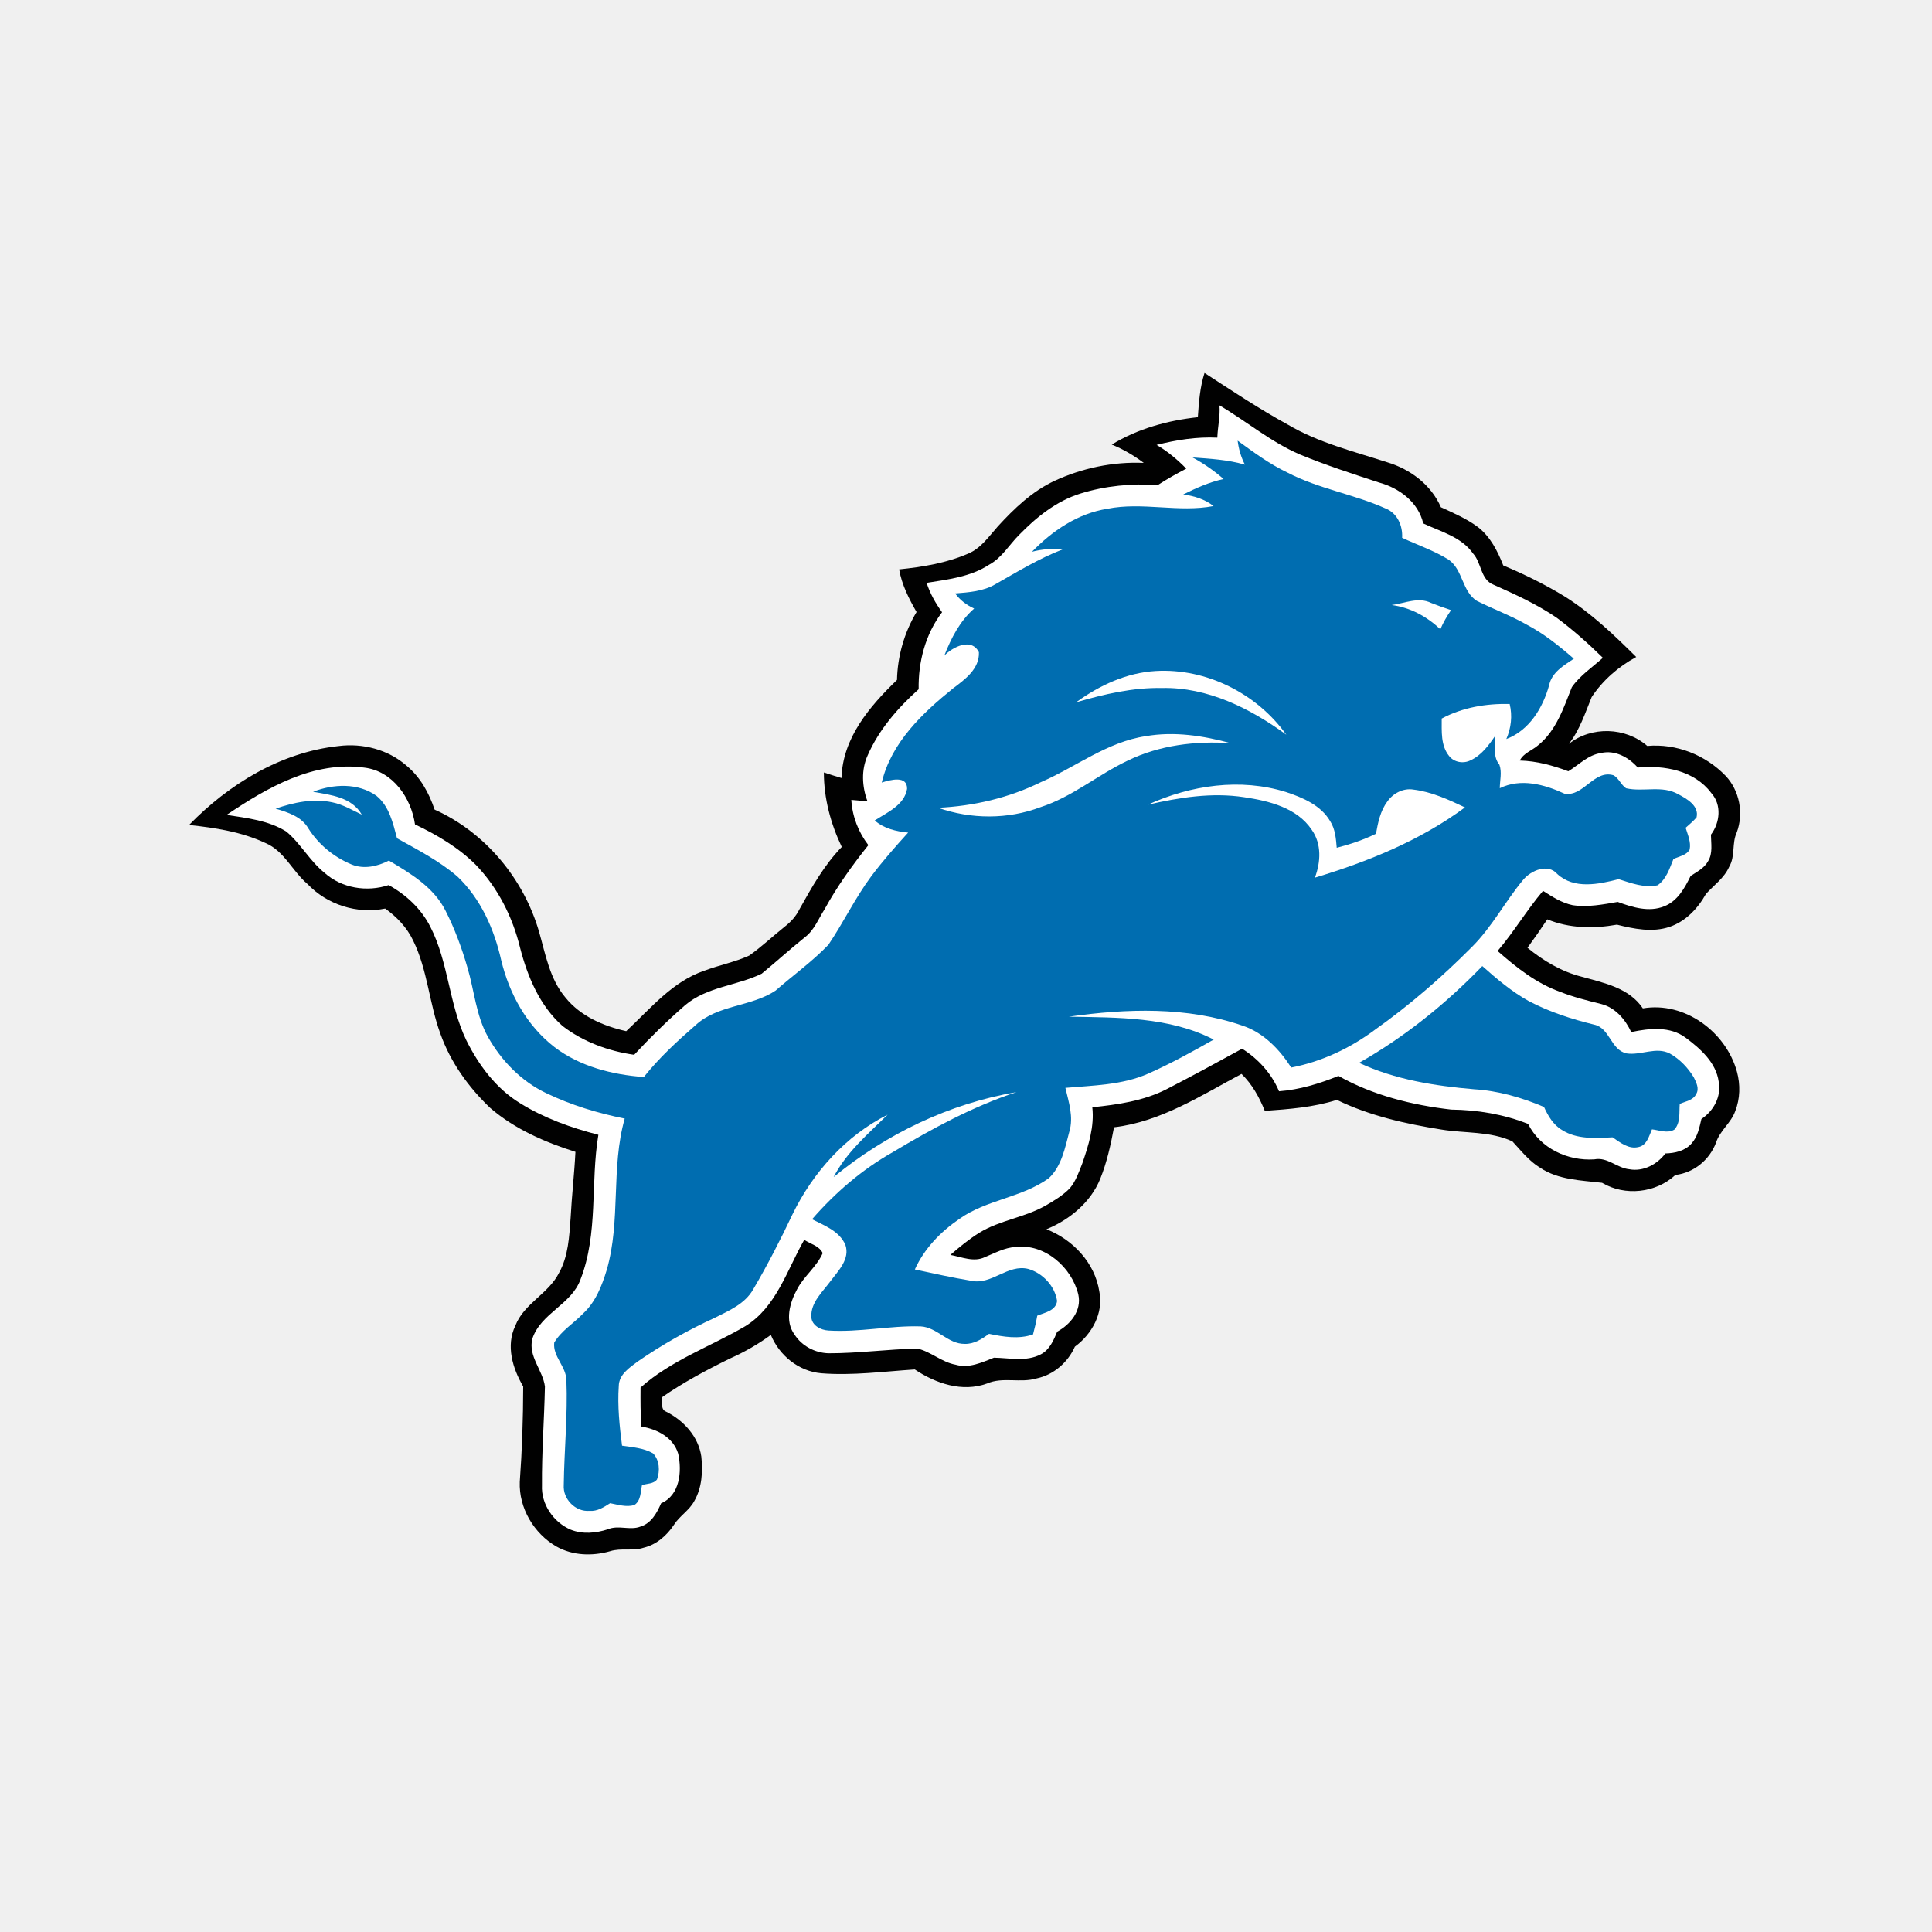
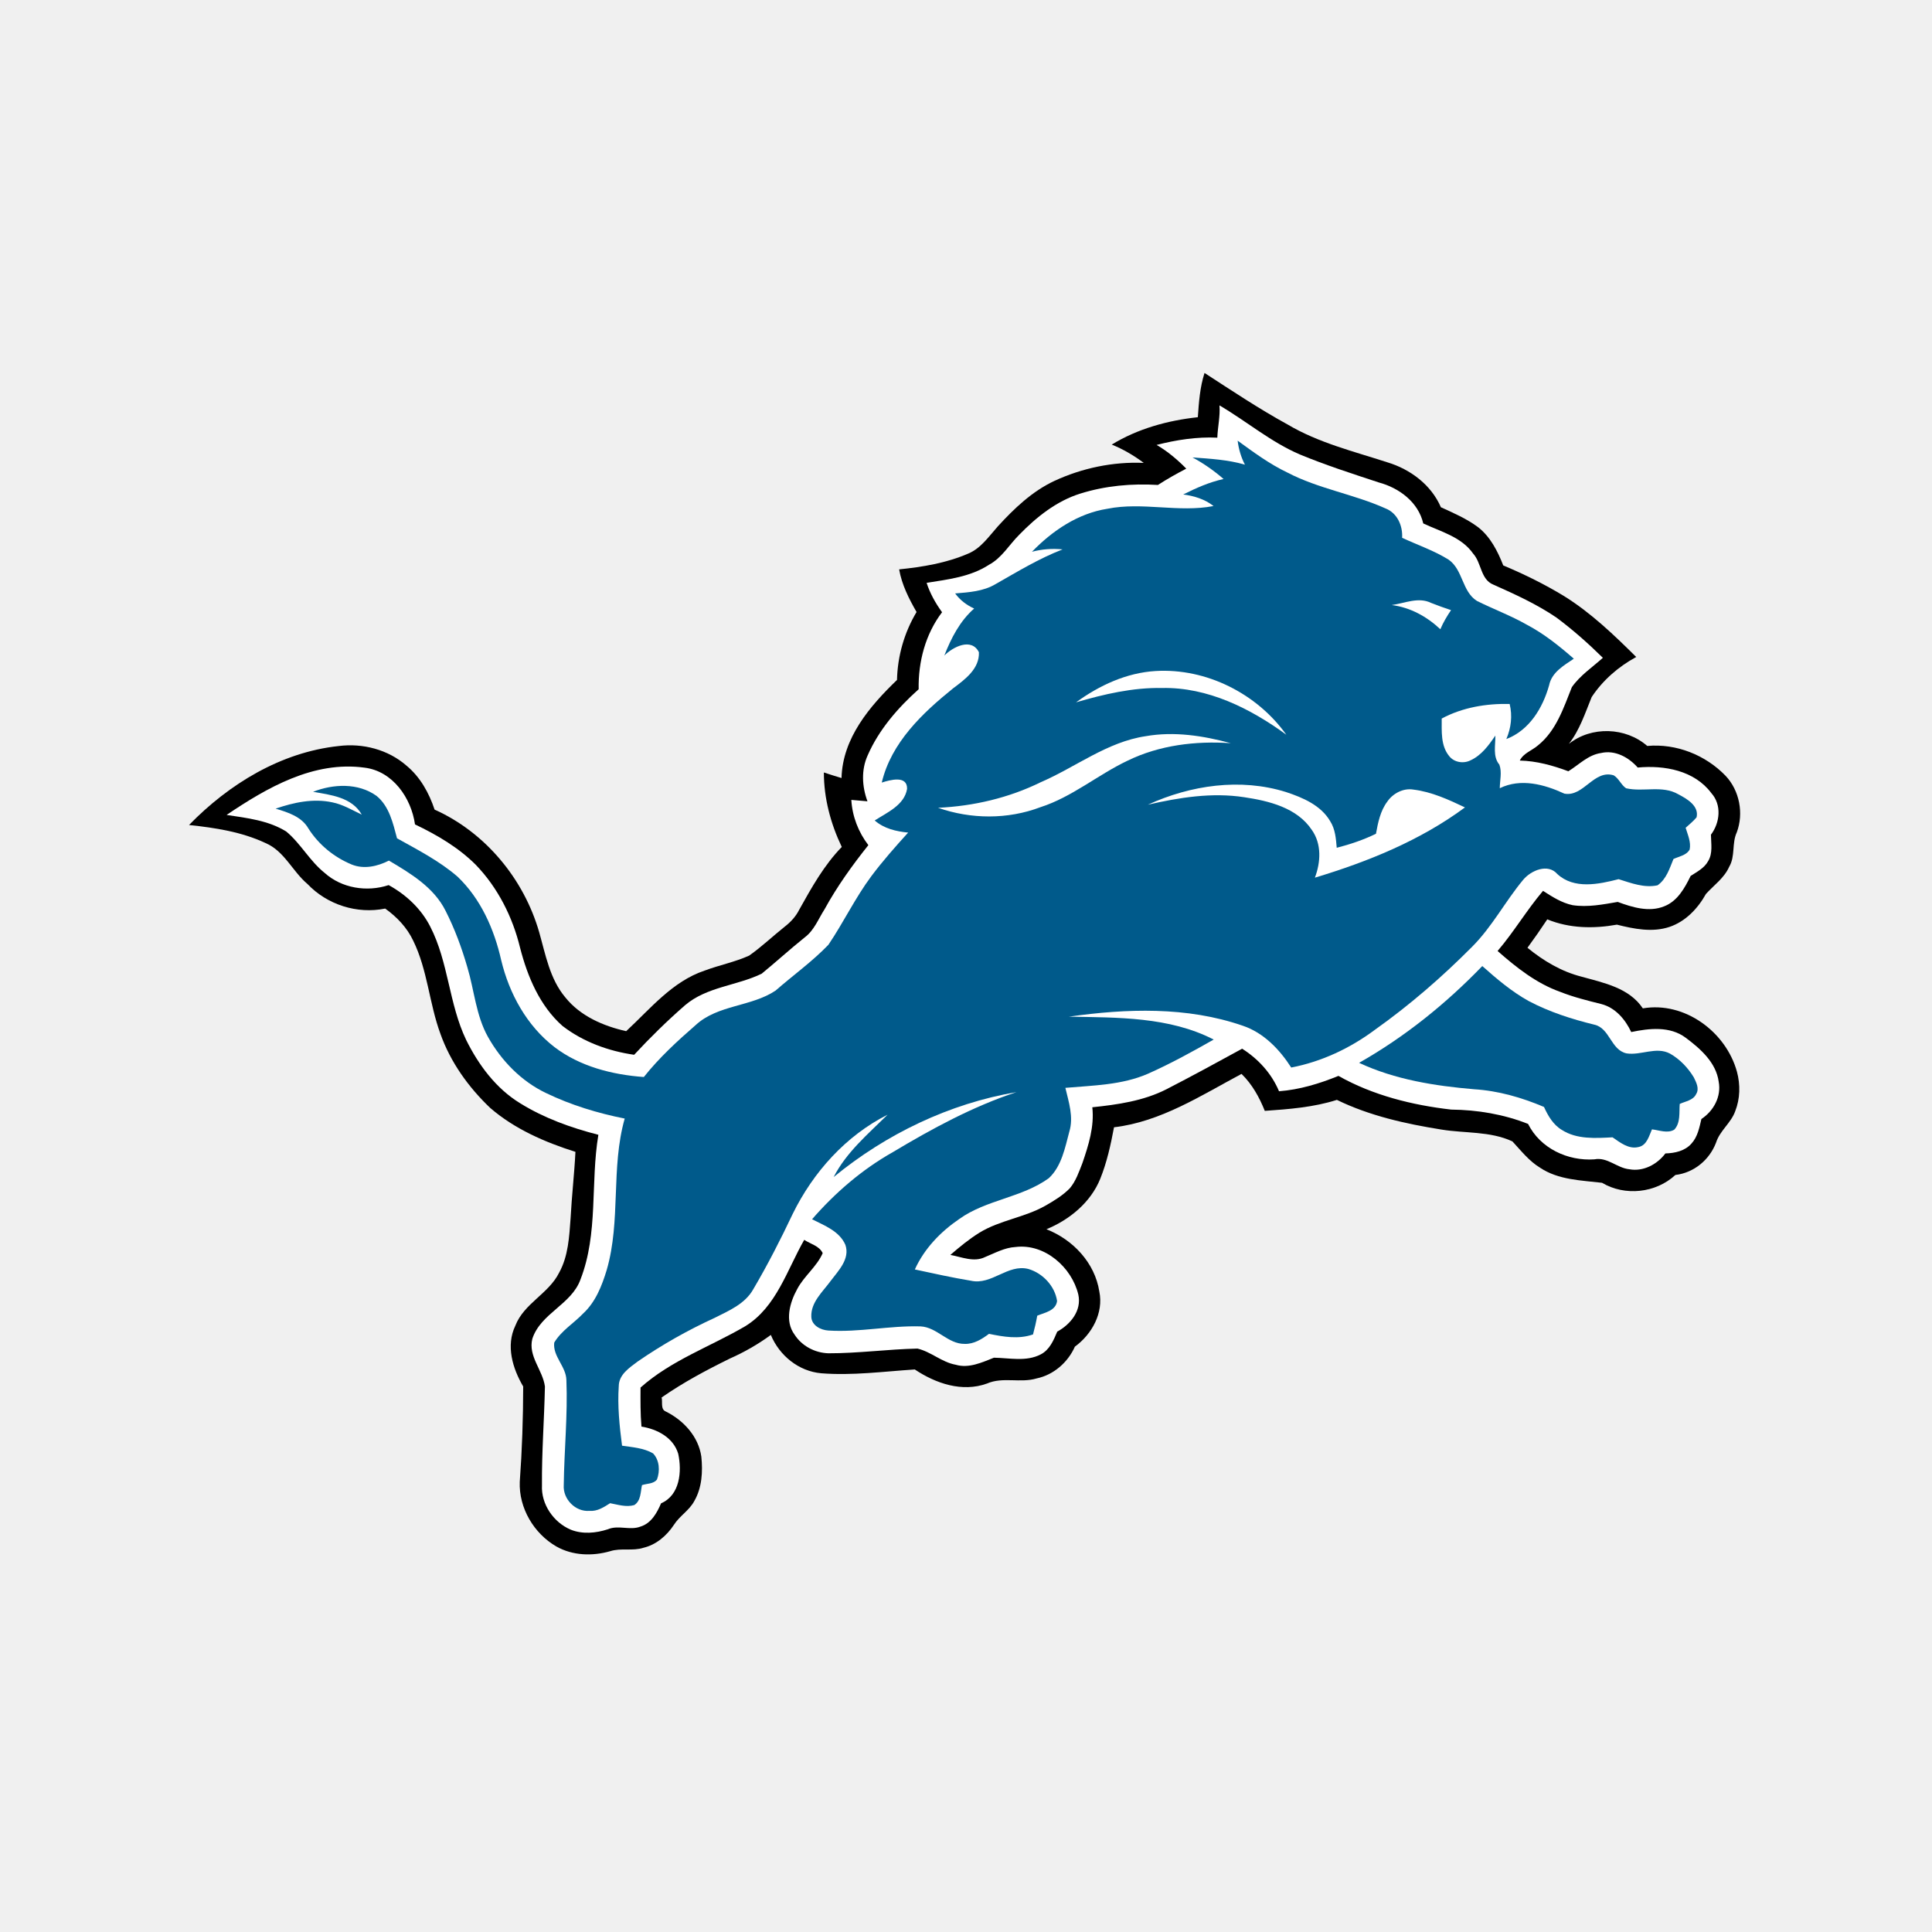
- <svg xmlns="http://www.w3.org/2000/svg" width="512" height="512" viewBox="0 0 512 512" version="1.1">
-   <g stroke="none" stroke-width="1" fill="none">
-     <path d="M319.209 98.835c7.264 4.71 14.478 9.531 22.077 13.691 8.149 4.829 17.434 7.087 26.358 9.986 6.1 1.827 11.638 5.973 14.208 11.913 3.377 1.542 6.833 3.033 9.833 5.266 3.278 2.553 5.208 6.361 6.691 10.152 5.561 2.335 10.998 5.006 16.154 8.148 7.094 4.423 13.179 10.254 19.085 16.118-4.693 2.544-8.856 6.157-11.805 10.616-1.737 4.255-3.169 8.729-6.043 12.411 5.975-4.76 15.043-4.448 20.772.548 7.683-.691 15.421 2.383 20.755 7.903 3.698 3.908 4.853 9.967 2.972 14.989-1.355 2.898-.352 6.328-2.013 9.133-1.314 2.974-4.044 4.864-6.16 7.196-2.15 3.859-5.376 7.28-9.639 8.729-4.568 1.533-9.438.539-13.955-.591-6.167 1.105-12.589 1.012-18.454-1.407-1.694 2.554-3.438 5.064-5.25 7.533 4.223 3.463 9.025 6.319 14.359 7.668 5.891 1.642 12.556 2.93 16.213 8.391 11.097-1.904 22.051 6.243 24.942 16.793.928 3.422.851 7.153-.462 10.465-1.111 3.125-4.061 5.131-5.074 8.316-1.744 4.591-5.865 7.995-10.777 8.577-5.191 4.802-13.364 5.688-19.44 2.073-5.553-.65-11.569-.752-16.406-3.985-2.942-1.778-5.048-4.516-7.348-6.986-5.89-2.746-12.572-2.106-18.842-3.141-9.48-1.518-19.001-3.633-27.672-7.86-6.177 1.97-12.682 2.46-19.104 2.914-1.45-3.606-3.354-7.069-6.168-9.798-10.761 5.738-21.412 12.688-33.79 14.146-.867 4.617-1.879 9.251-3.639 13.623-2.529 6.278-8.124 10.869-14.267 13.397 7.037 2.765 12.834 8.899 14.014 16.515 1.171 5.663-1.981 11.324-6.479 14.601-1.856 4.17-5.621 7.473-10.13 8.417-4.314 1.297-8.975-.48-13.162 1.357-6.581 2.385-13.584-.016-19.137-3.732-8.249.539-16.525 1.667-24.79 1.011-5.991-.532-11.082-4.685-13.357-10.162-3.387 2.485-7.052 4.576-10.888 6.277-6.218 3.059-12.36 6.336-18.057 10.303.32 1.222-.354 3.143 1.145 3.733 4.678 2.325 8.621 6.622 9.38 11.931.413 3.978.185 8.232-1.864 11.777-1.322 2.495-3.909 3.944-5.401 6.31-1.894 2.85-4.659 5.267-8.047 6.068-2.874.943-5.958 0-8.823.91-4.694 1.356-9.96 1.206-14.282-1.246-5.967-3.438-9.969-10.204-9.698-17.138.614-8.4.893-16.851.909-25.26-2.814-4.802-4.635-10.8-2.08-16.117 2.292-5.916 8.813-8.451 11.585-14.013 2.46-4.414 2.696-9.588 3.059-14.508.304-5.855.986-11.687 1.281-17.542-8.098-2.561-16.113-6.042-22.592-11.645-5.738-5.459-10.516-12.107-13.178-19.606-2.992-8.081-3.405-16.96-7.239-24.745-1.635-3.455-4.322-6.27-7.407-8.477-7.466 1.517-15.379-1.019-20.611-6.522-3.969-3.352-6.126-8.736-11.107-10.844-6.337-2.974-13.364-4.052-20.273-4.777 10.582-10.861 24.344-19.294 39.654-20.929 6.371-.817 13.113.927 17.974 5.19 3.633 3 5.983 7.229 7.449 11.653 13.474 6.05 23.662 18.377 27.724 32.498 1.694 5.949 2.814 12.385 6.919 17.263 3.968 4.964 10.078 7.601 16.135 8.957 6.405-5.931 12.246-13.203 20.806-16.059 3.876-1.456 8.005-2.25 11.789-3.968 3.312-2.333 6.251-5.148 9.42-7.667 1.576-1.221 2.95-2.704 3.844-4.5 3.269-5.854 6.564-11.777 11.274-16.623-2.942-6.151-4.745-12.89-4.745-19.741 1.552.514 3.11 1.012 4.678 1.475.278-10.591 7.466-19.025 14.703-25.993.146-6.328 1.924-12.57 5.183-18.005-2.031-3.538-3.909-7.238-4.617-11.298 6.236-.641 12.522-1.677 18.303-4.18 3.396-1.415 5.493-4.584 7.854-7.221 4.331-4.735 9.091-9.284 14.973-12.039 7.373-3.413 15.564-5.131 23.695-4.778-2.612-1.963-5.451-3.631-8.484-4.852 6.884-4.213 14.838-6.396 22.817-7.256.272-3.942.551-7.935 1.773-11.728" fill="#010101" />
+ <svg xmlns="http://www.w3.org/2000/svg" width="512" height="512" viewBox="0 0 512 512">
+   <g fill="none">
+     <path d="M319.209 98.835c7.264 4.71 14.478 9.531 22.077 13.691 8.149 4.829 17.434 7.087 26.358 9.986 6.1 1.827 11.638 5.973 14.208 11.913 3.377 1.542 6.833 3.033 9.833 5.266 3.278 2.553 5.208 6.361 6.691 10.152 5.561 2.335 10.998 5.006 16.154 8.148 7.094 4.423 13.179 10.254 19.085 16.118-4.693 2.544-8.856 6.157-11.805 10.616-1.737 4.255-3.169 8.729-6.043 12.411 5.975-4.76 15.043-4.448 20.772.548 7.683-.691 15.421 2.383 20.755 7.903 3.698 3.908 4.853 9.967 2.972 14.989-1.355 2.898-.352 6.328-2.013 9.133-1.314 2.974-4.044 4.864-6.16 7.196-2.15 3.859-5.376 7.28-9.639 8.729-4.568 1.533-9.438.539-13.955-.591-6.167 1.105-12.589 1.012-18.454-1.407-1.694 2.554-3.438 5.064-5.25 7.533 4.223 3.463 9.025 6.319 14.359 7.668 5.891 1.642 12.556 2.93 16.213 8.391 11.097-1.904 22.051 6.243 24.942 16.793.928 3.422.851 7.153-.462 10.465-1.111 3.125-4.061 5.131-5.074 8.316-1.744 4.591-5.865 7.995-10.777 8.577-5.191 4.802-13.364 5.688-19.44 2.073-5.553-.65-11.569-.752-16.406-3.985-2.942-1.778-5.048-4.516-7.348-6.986-5.89-2.746-12.572-2.106-18.842-3.141-9.48-1.518-19.001-3.633-27.672-7.86-6.177 1.97-12.682 2.46-19.104 2.914-1.45-3.606-3.354-7.069-6.168-9.798-10.761 5.738-21.412 12.688-33.79 14.146-.867 4.617-1.879 9.251-3.639 13.623-2.529 6.278-8.124 10.869-14.267 13.397 7.037 2.765 12.834 8.899 14.014 16.515 1.171 5.663-1.981 11.324-6.479 14.601-1.856 4.17-5.621 7.473-10.13 8.417-4.314 1.297-8.975-.48-13.162 1.357-6.581 2.385-13.584-.016-19.137-3.732-8.249.539-16.525 1.667-24.79 1.011-5.991-.532-11.082-4.685-13.357-10.162-3.387 2.485-7.052 4.576-10.888 6.277-6.218 3.059-12.36 6.336-18.057 10.303.32 1.222-.354 3.143 1.145 3.733 4.678 2.325 8.621 6.622 9.38 11.931.413 3.978.185 8.232-1.864 11.777-1.322 2.495-3.909 3.944-5.401 6.31-1.894 2.85-4.659 5.267-8.047 6.068-2.874.943-5.958 0-8.823.91-4.694 1.356-9.96 1.206-14.282-1.246-5.967-3.438-9.969-10.204-9.698-17.138.614-8.4.893-16.851.909-25.26-2.814-4.802-4.635-10.8-2.08-16.117 2.292-5.916 8.813-8.451 11.585-14.013 2.46-4.414 2.696-9.588 3.059-14.508.304-5.855.986-11.687 1.281-17.542-8.098-2.561-16.113-6.042-22.592-11.645-5.738-5.459-10.516-12.107-13.178-19.606-2.992-8.081-3.405-16.96-7.239-24.745-1.635-3.455-4.322-6.27-7.407-8.477-7.466 1.517-15.379-1.019-20.611-6.522-3.969-3.352-6.126-8.736-11.107-10.844-6.337-2.974-13.364-4.052-20.273-4.777 10.582-10.861 24.344-19.294 39.654-20.929 6.371-.817 13.113.927 17.974 5.19 3.633 3 5.983 7.229 7.449 11.653 13.474 6.05 23.662 18.377 27.724 32.498 1.694 5.949 2.814 12.385 6.919 17.263 3.968 4.964 10.078 7.601 16.135 8.957 6.405-5.931 12.246-13.203 20.806-16.059 3.876-1.456 8.005-2.25 11.789-3.968 3.312-2.333 6.251-5.148 9.42-7.667 1.576-1.221 2.95-2.704 3.844-4.5 3.269-5.854 6.564-11.777 11.274-16.623-2.942-6.151-4.745-12.89-4.745-19.741 1.552.514 3.11 1.012 4.678 1.475.278-10.591 7.466-19.025 14.703-25.993.146-6.328 1.924-12.57 5.183-18.005-2.031-3.538-3.909-7.238-4.617-11.298 6.236-.641 12.522-1.677 18.303-4.18 3.396-1.415 5.493-4.584 7.854-7.221 4.331-4.735 9.091-9.284 14.973-12.039 7.373-3.413 15.564-5.131 23.695-4.778-2.612-1.963-5.451-3.631-8.484-4.852 6.884-4.213 14.838-6.396 22.817-7.256.272-3.942.551-7.935 1.773-11.728" fill="#000" />
    <path d="M323.169 107.43c7.162 4.204 13.609 9.714 21.311 13.009 6.832 2.831 13.879 5.097 20.906 7.414 5.384 1.433 10.475 5.207 11.79 10.861 4.643 2.182 10.12 3.564 13.22 7.995 2.25 2.47 1.938 6.876 5.394 8.241 5.73 2.553 11.467 5.166 16.676 8.704 4.356 3.243 8.433 6.858 12.311 10.674-2.797 2.511-6.034 4.66-8.216 7.769-2.191 5.493-4.155 11.544-8.94 15.402-1.584 1.39-3.876 2.064-4.863 4.053 4.449.11 8.722 1.289 12.868 2.84 2.815-1.727 5.241-4.348 8.67-4.836 3.699-.861 7.323 1.128 9.716 3.849 7.052-.656 15.024.759 19.515 6.783 2.79 3.101 2.293 7.835-.109 11.012.017 2.333.548 4.928-.758 7.027-1.011 1.846-2.941 2.806-4.626 3.909-1.568 3.21-3.488 6.69-7.011 8.047-4.028 1.635-8.434.261-12.31-1.164-3.936.674-7.955 1.467-11.95.861-2.889-.6-5.401-2.225-7.844-3.793-4.314 5.082-7.711 10.861-12.041 15.933 4.962 4.373 10.272 8.584 16.575 10.826 3.548 1.408 7.255 2.325 10.945 3.245 3.715.976 6.32 4.06 7.895 7.413 4.779-1.002 10.28-1.618 14.45 1.518 3.886 2.897 8.04 6.555 8.731 11.645.733 3.935-1.339 7.734-4.584 9.881-.54 2.275-.994 4.711-2.629 6.504-1.719 1.973-4.414 2.553-6.918 2.621-2.181 2.906-5.838 4.863-9.522 4.197-3.312-.322-5.831-3.313-9.303-2.63-7.061.489-14.332-2.926-17.56-9.387-6.471-2.57-13.423-3.725-20.367-3.8-10.349-1.187-20.772-3.784-29.888-8.93-5.039 2.055-10.299 3.656-15.749 4.07-1.964-4.694-5.495-8.57-9.774-11.275-6.658 3.648-13.314 7.271-20.055 10.743-6.086 3.1-12.943 4.077-19.651 4.777.572 5.089-1.003 10.077-2.637 14.829-.911 2.308-1.719 4.752-3.347 6.664-1.886 1.912-4.203 3.311-6.513 4.625-5.495 3.101-11.998 3.809-17.393 7.102-2.763 1.72-5.275 3.784-7.726 5.908 2.992.547 6.243 2.029 9.201.564 2.621-1.063 5.182-2.51 8.073-2.662 7.726-.969 14.905 5.376 16.633 12.604.944 4.256-2.081 7.912-5.587 9.825-.969 2.293-2.023 4.836-4.382 6.034-3.843 2.005-8.292.926-12.395.875-3.193 1.255-6.631 2.889-10.129 1.863-3.692-.658-6.556-3.455-10.137-4.282-7.87.168-15.716 1.264-23.594 1.248-3.564-.103-7.037-1.922-8.974-4.947-2.662-3.598-1.274-8.493.699-12.074 1.828-3.462 5.199-5.939 6.758-9.52-.903-1.93-3.236-2.42-4.896-3.523-4.559 7.962-7.365 17.812-15.614 22.884-9.244 5.419-19.651 9.024-27.765 16.26-.017 3.449-.051 6.901.244 10.348 4.162.665 8.451 2.889 9.741 7.203 1.02 4.669.463 10.979-4.542 13.128-1.086 2.528-2.596 5.275-5.409 6.151-2.824 1.121-5.906-.472-8.697.731-3.16 1.03-6.69 1.359-9.834.103-4.559-1.93-7.878-6.75-7.625-11.754-.077-8.736.606-17.457.783-26.187-.564-4.338-4.5-8.021-3.336-12.647 2.225-6.79 10.381-9.066 12.766-15.738 4.762-12.241 2.604-25.605 4.736-38.32-7.231-1.851-14.367-4.413-20.738-8.366-6.404-3.908-11.03-10.161-14.308-16.792-4.583-9.555-4.658-20.599-9.522-30.037-2.402-4.717-6.403-8.451-11.012-10.978-5.748 1.905-12.463.842-17.005-3.269-3.902-3.125-6.279-7.709-10.095-10.902-4.72-2.967-10.442-3.607-15.843-4.423 10.727-7.246 23.08-14.374 36.547-12.53 7.474.91 12.377 8.014 13.379 15.041 5.823 2.78 11.487 6.1 16.078 10.674 5.874 6.076 9.794 13.86 11.773 22.033 1.962 7.625 5.207 15.359 11.215 20.685 5.478 4.23 12.192 6.683 19.01 7.659 4.265-4.591 8.747-8.99 13.466-13.109 5.756-4.931 13.744-5.174 20.325-8.376 3.86-3.159 7.55-6.529 11.443-9.647 2.478-1.861 3.582-4.861 5.209-7.397 3.311-6.041 7.33-11.644 11.627-17.028-2.653-3.463-4.263-7.626-4.515-11.99 1.423.126 2.847.253 4.279.371-1.448-3.893-1.692-8.324.05-12.167 2.992-6.84 8.006-12.597 13.516-17.533-.135-7.246 1.778-14.585 6.202-20.406-1.727-2.385-3.185-4.972-4.094-7.785 5.662-.91 11.619-1.576 16.532-4.794 3.412-1.828 5.334-5.291 7.997-7.937 4.548-4.677 9.85-8.93 16.153-10.911 6.649-2.089 13.684-2.731 20.619-2.3 2.419-1.575 4.947-2.983 7.508-4.324-2.358-2.401-4.945-4.591-7.861-6.285 5.257-1.34 10.66-2.183 16.094-1.922.095-2.863.795-5.702.567-8.558" fill="#fff" />
-     <path d="M327.989 116.782c4.222 3.068 8.451 6.194 13.188 8.451 8.225 4.297 17.551 5.712 25.977 9.496 3.144 1.214 4.612 4.592 4.424 7.794 4.105 1.921 8.46 3.377 12.311 5.787 3.844 2.671 3.53 8.434 7.509 10.938 4.356 2.173 8.957 3.875 13.204 6.293 4.559 2.401 8.612 5.646 12.479 9.025-2.679 1.811-5.856 3.598-6.555 7.06-1.685 5.999-5.242 11.914-11.334 14.231 1.274-2.94 1.643-6.159.884-9.294-6.2-.152-12.496.91-18.007 3.859.018 3.362-.303 7.179 1.981 9.951 1.297 1.669 3.768 2.064 5.622 1.137 2.922-1.322 4.862-4.001 6.607-6.571.067 2.562-.743 5.527 1.069 7.701.732 1.98.125 4.179.109 6.243 5.57-2.713 11.815-1.02 17.123 1.44 5.09.944 7.829-6.487 13.07-4.852 1.383.842 1.955 2.535 3.28 3.428 4.566 1.045 9.579-.867 13.826 1.584 2.274 1.196 5.562 3.067 4.855 6.117-.862 1.037-1.914 1.879-2.9 2.772.564 1.862 1.458 3.758 1.07 5.755-.861 1.567-2.823 1.821-4.298 2.519-1.028 2.51-1.877 5.343-4.214 6.968-3.521.767-7.009-.59-10.322-1.626-5.275 1.357-11.822 2.746-16.255-1.374-2.502-2.856-6.934-.952-9.006 1.509-4.762 5.712-8.241 12.453-13.526 17.744-7.987 8.047-16.592 15.511-25.843 22.074-6.556 4.879-14.089 8.417-22.128 9.967-3.085-4.802-7.306-9.218-12.842-11.08-14.797-5.122-30.781-4.557-46.076-2.401 12.918.244 26.577 0 38.375 6.066-5.68 3.227-11.418 6.387-17.385 9.041-6.901 3.026-14.553 3.108-21.925 3.757.893 3.784 2.224 7.726 1.045 11.612-1.145 4.296-2.04 9.148-5.419 12.316-7.137 5.19-16.557 5.689-23.737 10.819-4.963 3.388-9.287 7.862-11.781 13.381 4.947 1.053 9.885 2.174 14.874 2.989 5.486 1.232 9.748-4.514 15.217-3.116 3.792 1.104 7.028 4.532 7.602 8.485-.329 2.595-3.269 3.075-5.258 3.892-.294 1.677-.673 3.338-1.12 4.97-3.81 1.331-7.828.633-11.662-.159-1.881 1.401-3.995 2.746-6.438 2.664-4.441.067-7.314-4.415-11.679-4.635-8.165-.253-16.28 1.619-24.445 1.095-2.022-.118-4.423-1.331-4.525-3.598-.179-3.883 2.998-6.631 5.098-9.512 2.055-2.738 5.216-5.855 3.926-9.604-1.576-3.633-5.545-5.107-8.831-6.775 6.1-7.019 13.248-13.177 21.362-17.762 10.441-6.242 21.219-12.114 32.814-15.932-17.763 3.016-34.558 11.097-48.453 22.513 3.372-6.581 9.127-11.426 14.301-16.53-11.09 5.578-19.753 15.267-25.17 26.33-3.211 6.783-6.632 13.481-10.442 19.943-2.164 3.868-6.436 5.669-10.211 7.565-7.129 3.269-13.989 7.136-20.443 11.593-2.167 1.636-4.948 3.438-4.981 6.489-.362 5.266.194 10.573.868 15.797 2.781.421 5.73.599 8.215 2.04 1.729 1.786 1.88 4.676 1.046 6.916-.91 1.215-2.663 1.045-3.978 1.5-.387 1.828-.269 4.138-2.039 5.284-2.132.615-4.306-.102-6.404-.498-1.643 1.045-3.395 2.207-5.442 2.03-3.751.33-7.114-3.134-6.845-6.849.12-9.269 1.071-18.527.7-27.796-.067-3.622-3.648-6.285-3.227-9.943 1.88-3.159 5.157-5.097 7.66-7.708 3.294-3.042 4.98-7.347 6.252-11.543 3.8-13.068 1.046-27.047 4.769-40.122-7.161-1.424-14.207-3.565-20.787-6.733-6.607-3.126-11.916-8.611-15.464-14.93-3.176-5.688-3.605-12.302-5.452-18.444-1.483-5.13-3.345-10.178-5.763-14.937-3.084-6.21-9.269-9.925-15.024-13.322-3.017 1.534-6.598 2.36-9.85 1.045-4.676-1.93-8.755-5.257-11.476-9.537-1.804-3.168-5.427-4.29-8.696-5.275 4.802-1.652 9.985-2.764 15.033-1.668 2.797.556 5.257 2.055 7.802 3.253-2.655-4.626-8.182-5.208-12.91-6.05 5.368-2.107 11.949-2.409 16.811 1.078 3.381 2.747 4.366 7.237 5.437 11.248 5.519 3.068 11.216 5.999 16.019 10.144 6.16 5.864 9.74 13.951 11.586 22.15 2.131 8.889 6.783 17.358 14.089 23.011 6.758 5.166 15.343 7.348 23.712 7.954 4.044-5.082 8.838-9.504 13.734-13.76 5.865-5.418 14.721-4.826 21.176-9.141 4.644-4.069 9.725-7.685 14.005-12.142 3.995-5.906 7.086-12.41 11.359-18.157 3.025-4.044 6.378-7.834 9.774-11.576-3.186-.304-6.396-1.054-8.865-3.21 3.295-2.116 7.863-4.069 8.579-8.367.092-3.682-4.507-2.376-6.709-1.676 2.512-10.6 10.771-18.41 18.936-24.998 3.134-2.334 7.002-5.181 6.808-9.546-1.963-3.944-6.893-1.407-9.167.884 1.812-4.608 4.119-9.149 7.911-12.461-1.997-.902-3.742-2.233-5.039-4.002 3.65-.303 7.475-.539 10.702-2.468 5.806-3.296 11.52-6.792 17.771-9.201-2.721-.278-5.459-.075-8.114.624 5.402-5.579 12.184-10.17 19.978-11.392 9.329-1.871 18.85 1.07 28.145-.725-2.326-1.827-5.157-2.679-8.039-3.067 3.421-1.71 6.934-3.277 10.693-4.095-2.529-2.207-5.285-4.128-8.233-5.721 4.668.345 9.377.599 13.894 1.922-1.039-1.99-1.662-4.146-1.932-6.363" fill="#006DB0" />
+     <path d="M327.989 116.782c4.222 3.068 8.451 6.194 13.188 8.451 8.225 4.297 17.551 5.712 25.977 9.496 3.144 1.214 4.612 4.592 4.424 7.794 4.105 1.921 8.46 3.377 12.311 5.787 3.844 2.671 3.53 8.434 7.509 10.938 4.356 2.173 8.957 3.875 13.204 6.293 4.559 2.401 8.612 5.646 12.479 9.025-2.679 1.811-5.856 3.598-6.555 7.06-1.685 5.999-5.242 11.914-11.334 14.231 1.274-2.94 1.643-6.159.884-9.294-6.2-.152-12.496.91-18.007 3.859.018 3.362-.303 7.179 1.981 9.951 1.297 1.669 3.768 2.064 5.622 1.137 2.922-1.322 4.862-4.001 6.607-6.571.067 2.562-.743 5.527 1.069 7.701.732 1.98.125 4.179.109 6.243 5.57-2.713 11.815-1.02 17.123 1.44 5.09.944 7.829-6.487 13.07-4.852 1.383.842 1.955 2.535 3.28 3.428 4.566 1.045 9.579-.867 13.826 1.584 2.274 1.196 5.562 3.067 4.855 6.117-.862 1.037-1.914 1.879-2.9 2.772.564 1.862 1.458 3.758 1.07 5.755-.861 1.567-2.823 1.821-4.298 2.519-1.028 2.51-1.877 5.343-4.214 6.968-3.521.767-7.009-.59-10.322-1.626-5.275 1.357-11.822 2.746-16.255-1.374-2.502-2.856-6.934-.952-9.006 1.509-4.762 5.712-8.241 12.453-13.526 17.744-7.987 8.047-16.592 15.511-25.843 22.074-6.556 4.879-14.089 8.417-22.128 9.967-3.085-4.802-7.306-9.218-12.842-11.08-14.797-5.122-30.781-4.557-46.076-2.401 12.918.244 26.577 0 38.375 6.066-5.68 3.227-11.418 6.387-17.385 9.041-6.901 3.026-14.553 3.108-21.925 3.757.893 3.784 2.224 7.726 1.045 11.612-1.145 4.296-2.04 9.148-5.419 12.316-7.137 5.19-16.557 5.689-23.737 10.819-4.963 3.388-9.287 7.862-11.781 13.381 4.947 1.053 9.885 2.174 14.874 2.989 5.486 1.232 9.748-4.514 15.217-3.116 3.792 1.104 7.028 4.532 7.602 8.485-.329 2.595-3.269 3.075-5.258 3.892-.294 1.677-.673 3.338-1.12 4.97-3.81 1.331-7.828.633-11.662-.159-1.881 1.401-3.995 2.746-6.438 2.664-4.441.067-7.314-4.415-11.679-4.635-8.165-.253-16.28 1.619-24.445 1.095-2.022-.118-4.423-1.331-4.525-3.598-.179-3.883 2.998-6.631 5.098-9.512 2.055-2.738 5.216-5.855 3.926-9.604-1.576-3.633-5.545-5.107-8.831-6.775 6.1-7.019 13.248-13.177 21.362-17.762 10.441-6.242 21.219-12.114 32.814-15.932-17.763 3.016-34.558 11.097-48.453 22.513 3.372-6.581 9.127-11.426 14.301-16.53-11.09 5.578-19.753 15.267-25.17 26.33-3.211 6.783-6.632 13.481-10.442 19.943-2.164 3.868-6.436 5.669-10.211 7.565-7.129 3.269-13.989 7.136-20.443 11.593-2.167 1.636-4.948 3.438-4.981 6.489-.362 5.266.194 10.573.868 15.797 2.781.421 5.73.599 8.215 2.04 1.729 1.786 1.88 4.676 1.046 6.916-.91 1.215-2.663 1.045-3.978 1.5-.387 1.828-.269 4.138-2.039 5.284-2.132.615-4.306-.102-6.404-.498-1.643 1.045-3.395 2.207-5.442 2.03-3.751.33-7.114-3.134-6.845-6.849.12-9.269 1.071-18.527.7-27.796-.067-3.622-3.648-6.285-3.227-9.943 1.88-3.159 5.157-5.097 7.66-7.708 3.294-3.042 4.98-7.347 6.252-11.543 3.8-13.068 1.046-27.047 4.769-40.122-7.161-1.424-14.207-3.565-20.787-6.733-6.607-3.126-11.916-8.611-15.464-14.93-3.176-5.688-3.605-12.302-5.452-18.444-1.483-5.13-3.345-10.178-5.763-14.937-3.084-6.21-9.269-9.925-15.024-13.322-3.017 1.534-6.598 2.36-9.85 1.045-4.676-1.93-8.755-5.257-11.476-9.537-1.804-3.168-5.427-4.29-8.696-5.275 4.802-1.652 9.985-2.764 15.033-1.668 2.797.556 5.257 2.055 7.802 3.253-2.655-4.626-8.182-5.208-12.91-6.05 5.368-2.107 11.949-2.409 16.811 1.078 3.381 2.747 4.366 7.237 5.437 11.248 5.519 3.068 11.216 5.999 16.019 10.144 6.16 5.864 9.74 13.951 11.586 22.15 2.131 8.889 6.783 17.358 14.089 23.011 6.758 5.166 15.343 7.348 23.712 7.954 4.044-5.082 8.838-9.504 13.734-13.76 5.865-5.418 14.721-4.826 21.176-9.141 4.644-4.069 9.725-7.685 14.005-12.142 3.995-5.906 7.086-12.41 11.359-18.157 3.025-4.044 6.378-7.834 9.774-11.576-3.186-.304-6.396-1.054-8.865-3.21 3.295-2.116 7.863-4.069 8.579-8.367.092-3.682-4.507-2.376-6.709-1.676 2.512-10.6 10.771-18.41 18.936-24.998 3.134-2.334 7.002-5.181 6.808-9.546-1.963-3.944-6.893-1.407-9.167.884 1.812-4.608 4.119-9.149 7.911-12.461-1.997-.902-3.742-2.233-5.039-4.002 3.65-.303 7.475-.539 10.702-2.468 5.806-3.296 11.52-6.792 17.771-9.201-2.721-.278-5.459-.075-8.114.624 5.402-5.579 12.184-10.17 19.978-11.392 9.329-1.871 18.85 1.07 28.145-.725-2.326-1.827-5.157-2.679-8.039-3.067 3.421-1.71 6.934-3.277 10.693-4.095-2.529-2.207-5.285-4.128-8.233-5.721 4.668.345 9.377.599 13.894 1.922-1.039-1.99-1.662-4.146-1.932-6.363" fill="#005A8B" />
    <path d="M368.824 160.343c3.421-.463 7.062-2.216 10.407-.574 1.753.683 3.523 1.341 5.309 1.922-1.087 1.609-2.082 3.277-2.831 5.064-3.591-3.371-7.956-5.78-12.886-6.412zm-83.658 25.782c6.185-4.499 13.382-7.845 21.109-8.299 13.416-.792 26.846 5.99 34.615 16.885-9.538-6.977-20.864-12.638-32.947-12.386-7.76-.143-15.379 1.643-22.778 3.801h.001zm-9.345 21.164c9.287-4.01 17.57-10.675 27.8-12.191 7.551-1.331 15.235-.126 22.557 1.854-9.352-.632-18.917.504-27.411 4.659-7.87 3.741-14.653 9.606-23.038 12.301-8.679 3.286-18.404 3.21-27.141.16 9.42-.438 18.755-2.612 27.233-6.783zm28.373 5.966c11.349-5.19 24.545-7.129 36.62-3.353 4.45 1.474 9.236 3.496 11.705 7.735 1.341 2.098 1.525 4.625 1.729 7.034 3.572-.919 7.076-2.097 10.398-3.715.539-2.973 1.155-6.058 3.008-8.527 1.499-2.19 4.256-3.638 6.934-3.176 4.82.59 9.296 2.654 13.644 4.718-11.856 8.771-25.726 14.391-39.774 18.62 1.558-4.095 1.828-8.939-.818-12.663-3.919-5.881-11.358-7.684-17.93-8.661-8.554-1.315-17.174.076-25.516 1.988z" fill="#fff" />
-     <path d="M360.169 281.661c12.108-6.866 23.005-15.646 32.652-25.646 3.835 3.411 7.795 6.774 12.304 9.276 5.459 2.882 11.385 4.785 17.366 6.251 4.163.912 4.365 6.716 8.571 7.617 3.816.59 7.837-1.879 11.494.051 2.611 1.484 4.77 3.741 6.32 6.303.64 1.314 1.525 2.99.631 4.406-.784 1.694-2.846 1.929-4.364 2.637-.178 2.283.261 4.97-1.432 6.807-1.812 1.097-3.995.135-5.924-.068-.785 1.762-1.348 4.231-3.556 4.677-2.621.656-4.879-1.205-6.893-2.57-4.501.235-9.447.59-13.417-1.954-2.298-1.356-3.671-3.724-4.743-6.091-5.89-2.503-12.109-4.298-18.52-4.694-10.416-.885-20.95-2.546-30.489-7.002" fill="#006DB0" />
+     <path d="M360.169 281.661c12.108-6.866 23.005-15.646 32.652-25.646 3.835 3.411 7.795 6.774 12.304 9.276 5.459 2.882 11.385 4.785 17.366 6.251 4.163.912 4.365 6.716 8.571 7.617 3.816.59 7.837-1.879 11.494.051 2.611 1.484 4.77 3.741 6.32 6.303.64 1.314 1.525 2.99.631 4.406-.784 1.694-2.846 1.929-4.364 2.637-.178 2.283.261 4.97-1.432 6.807-1.812 1.097-3.995.135-5.924-.068-.785 1.762-1.348 4.231-3.556 4.677-2.621.656-4.879-1.205-6.893-2.57-4.501.235-9.447.59-13.417-1.954-2.298-1.356-3.671-3.724-4.743-6.091-5.89-2.503-12.109-4.298-18.52-4.694-10.416-.885-20.95-2.546-30.489-7.002" fill="#005A8B" />
  </g>
</svg>
